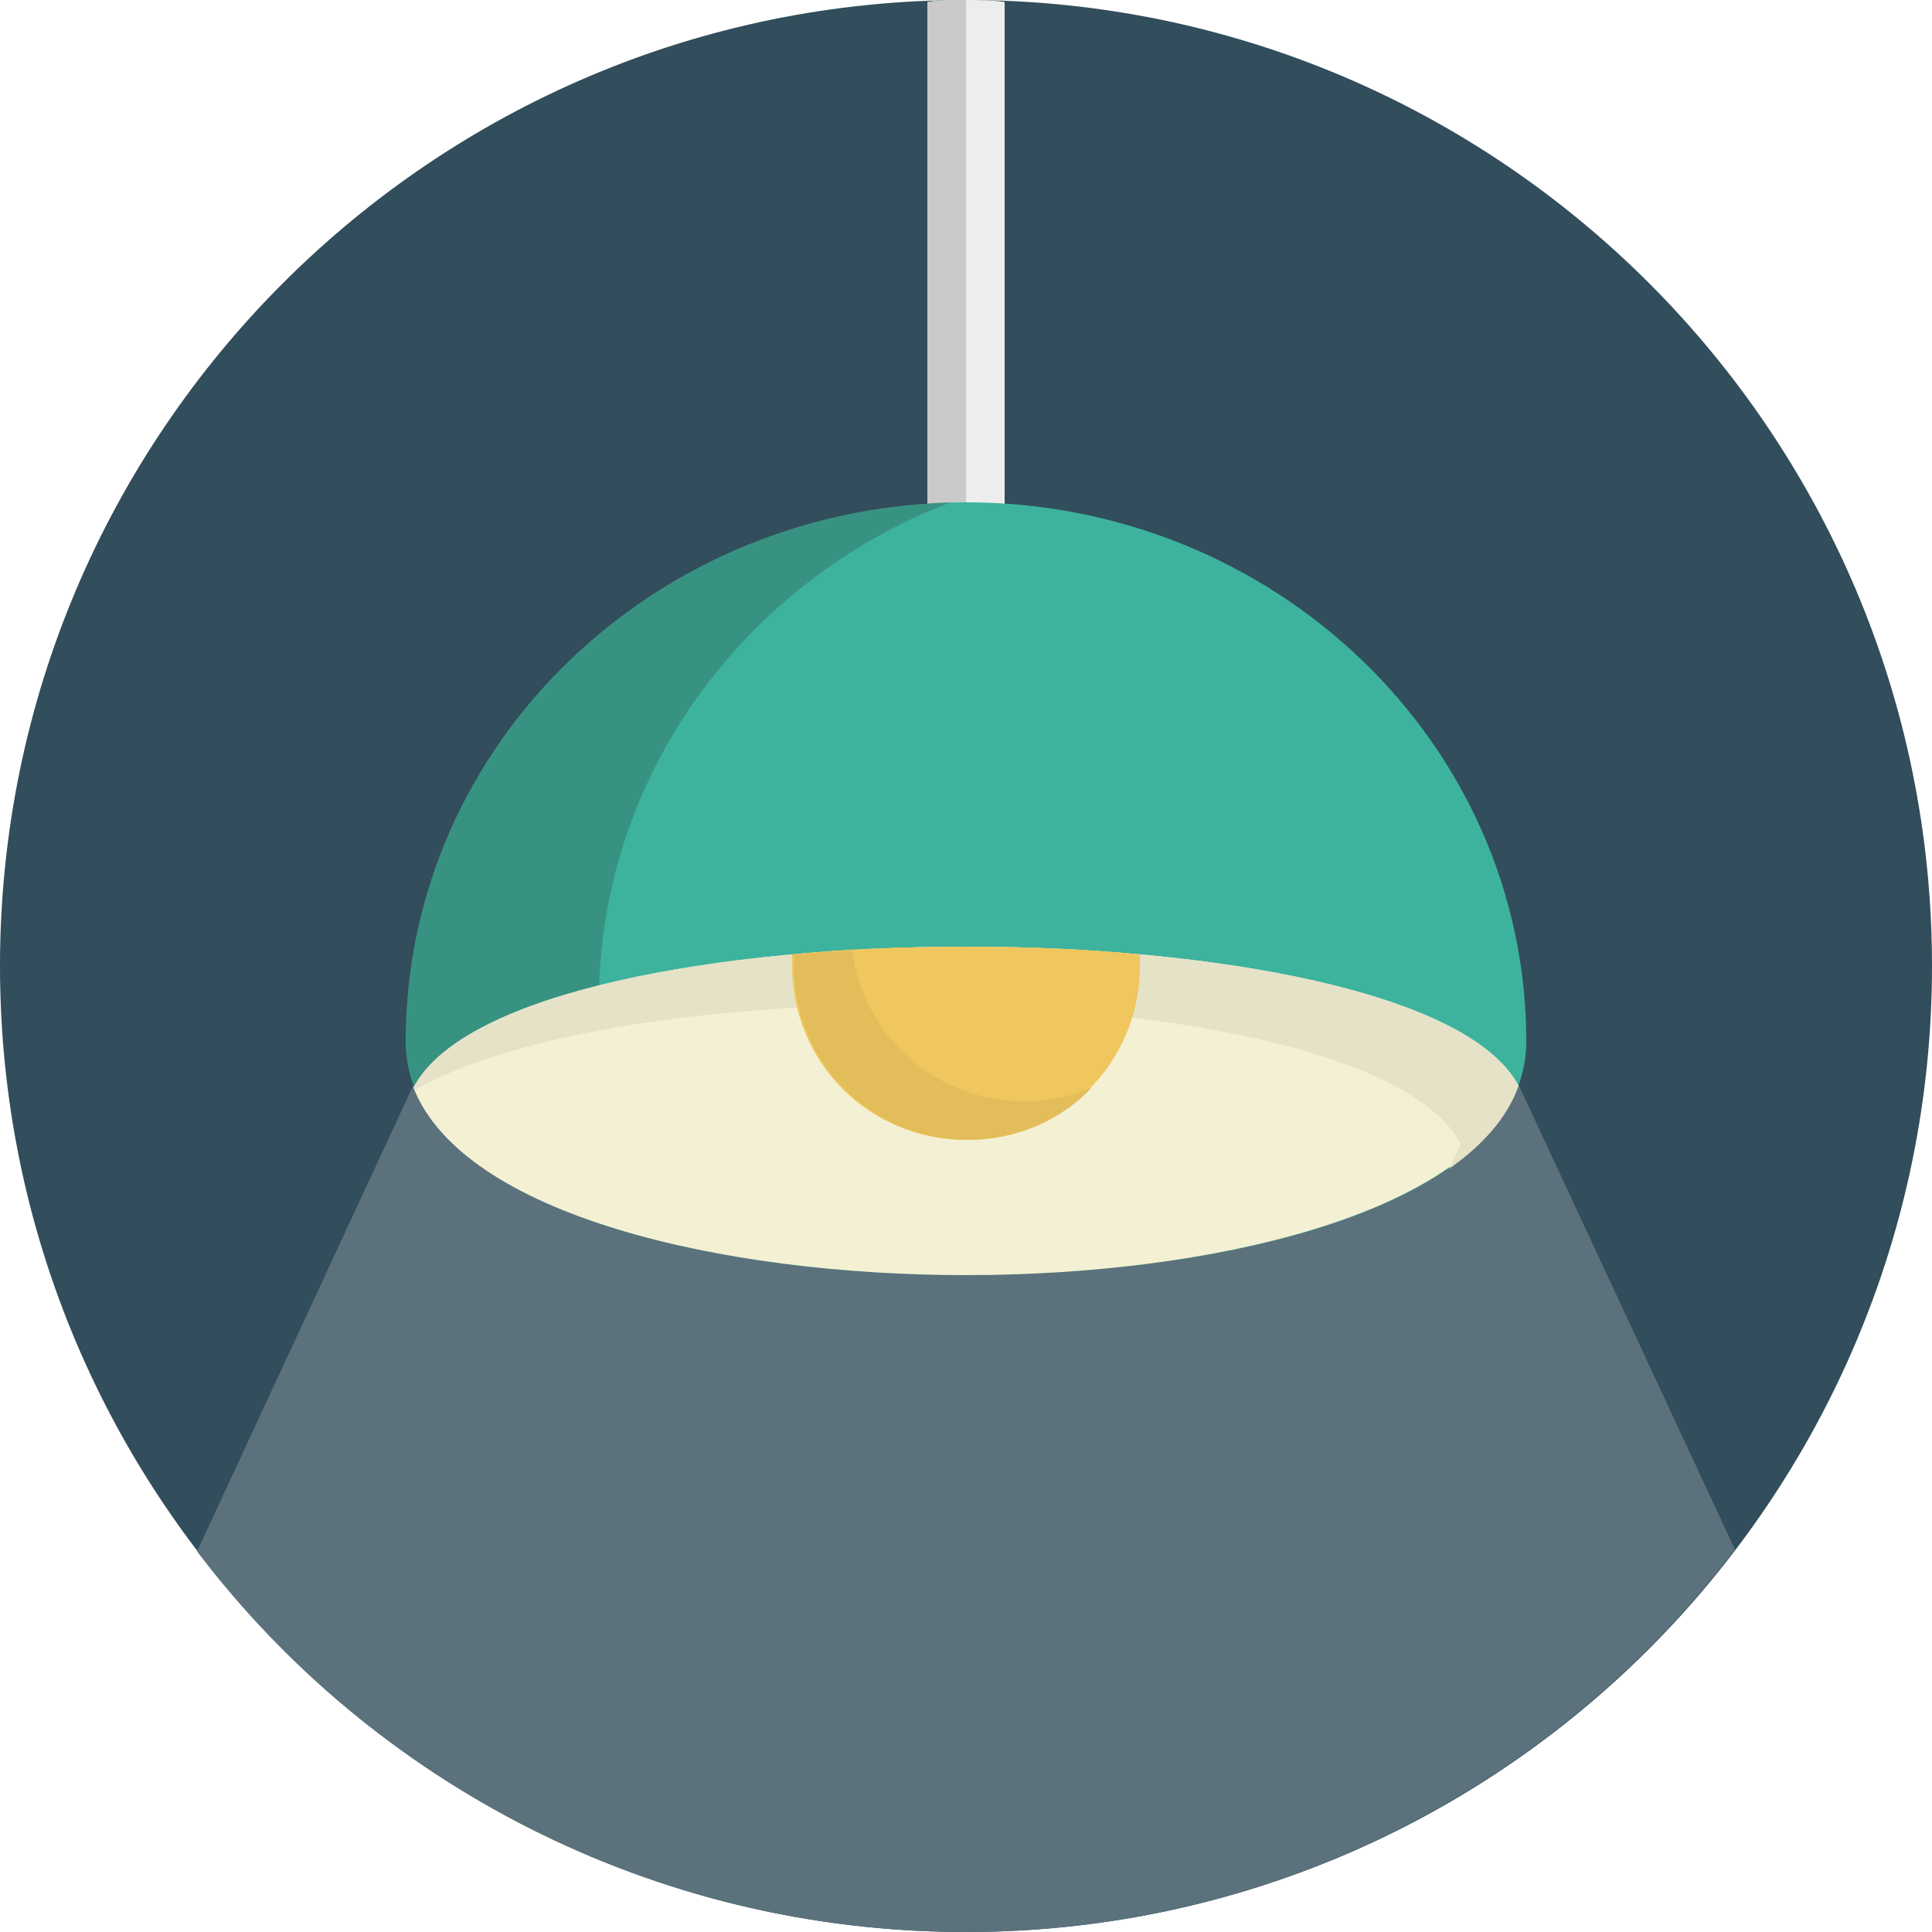
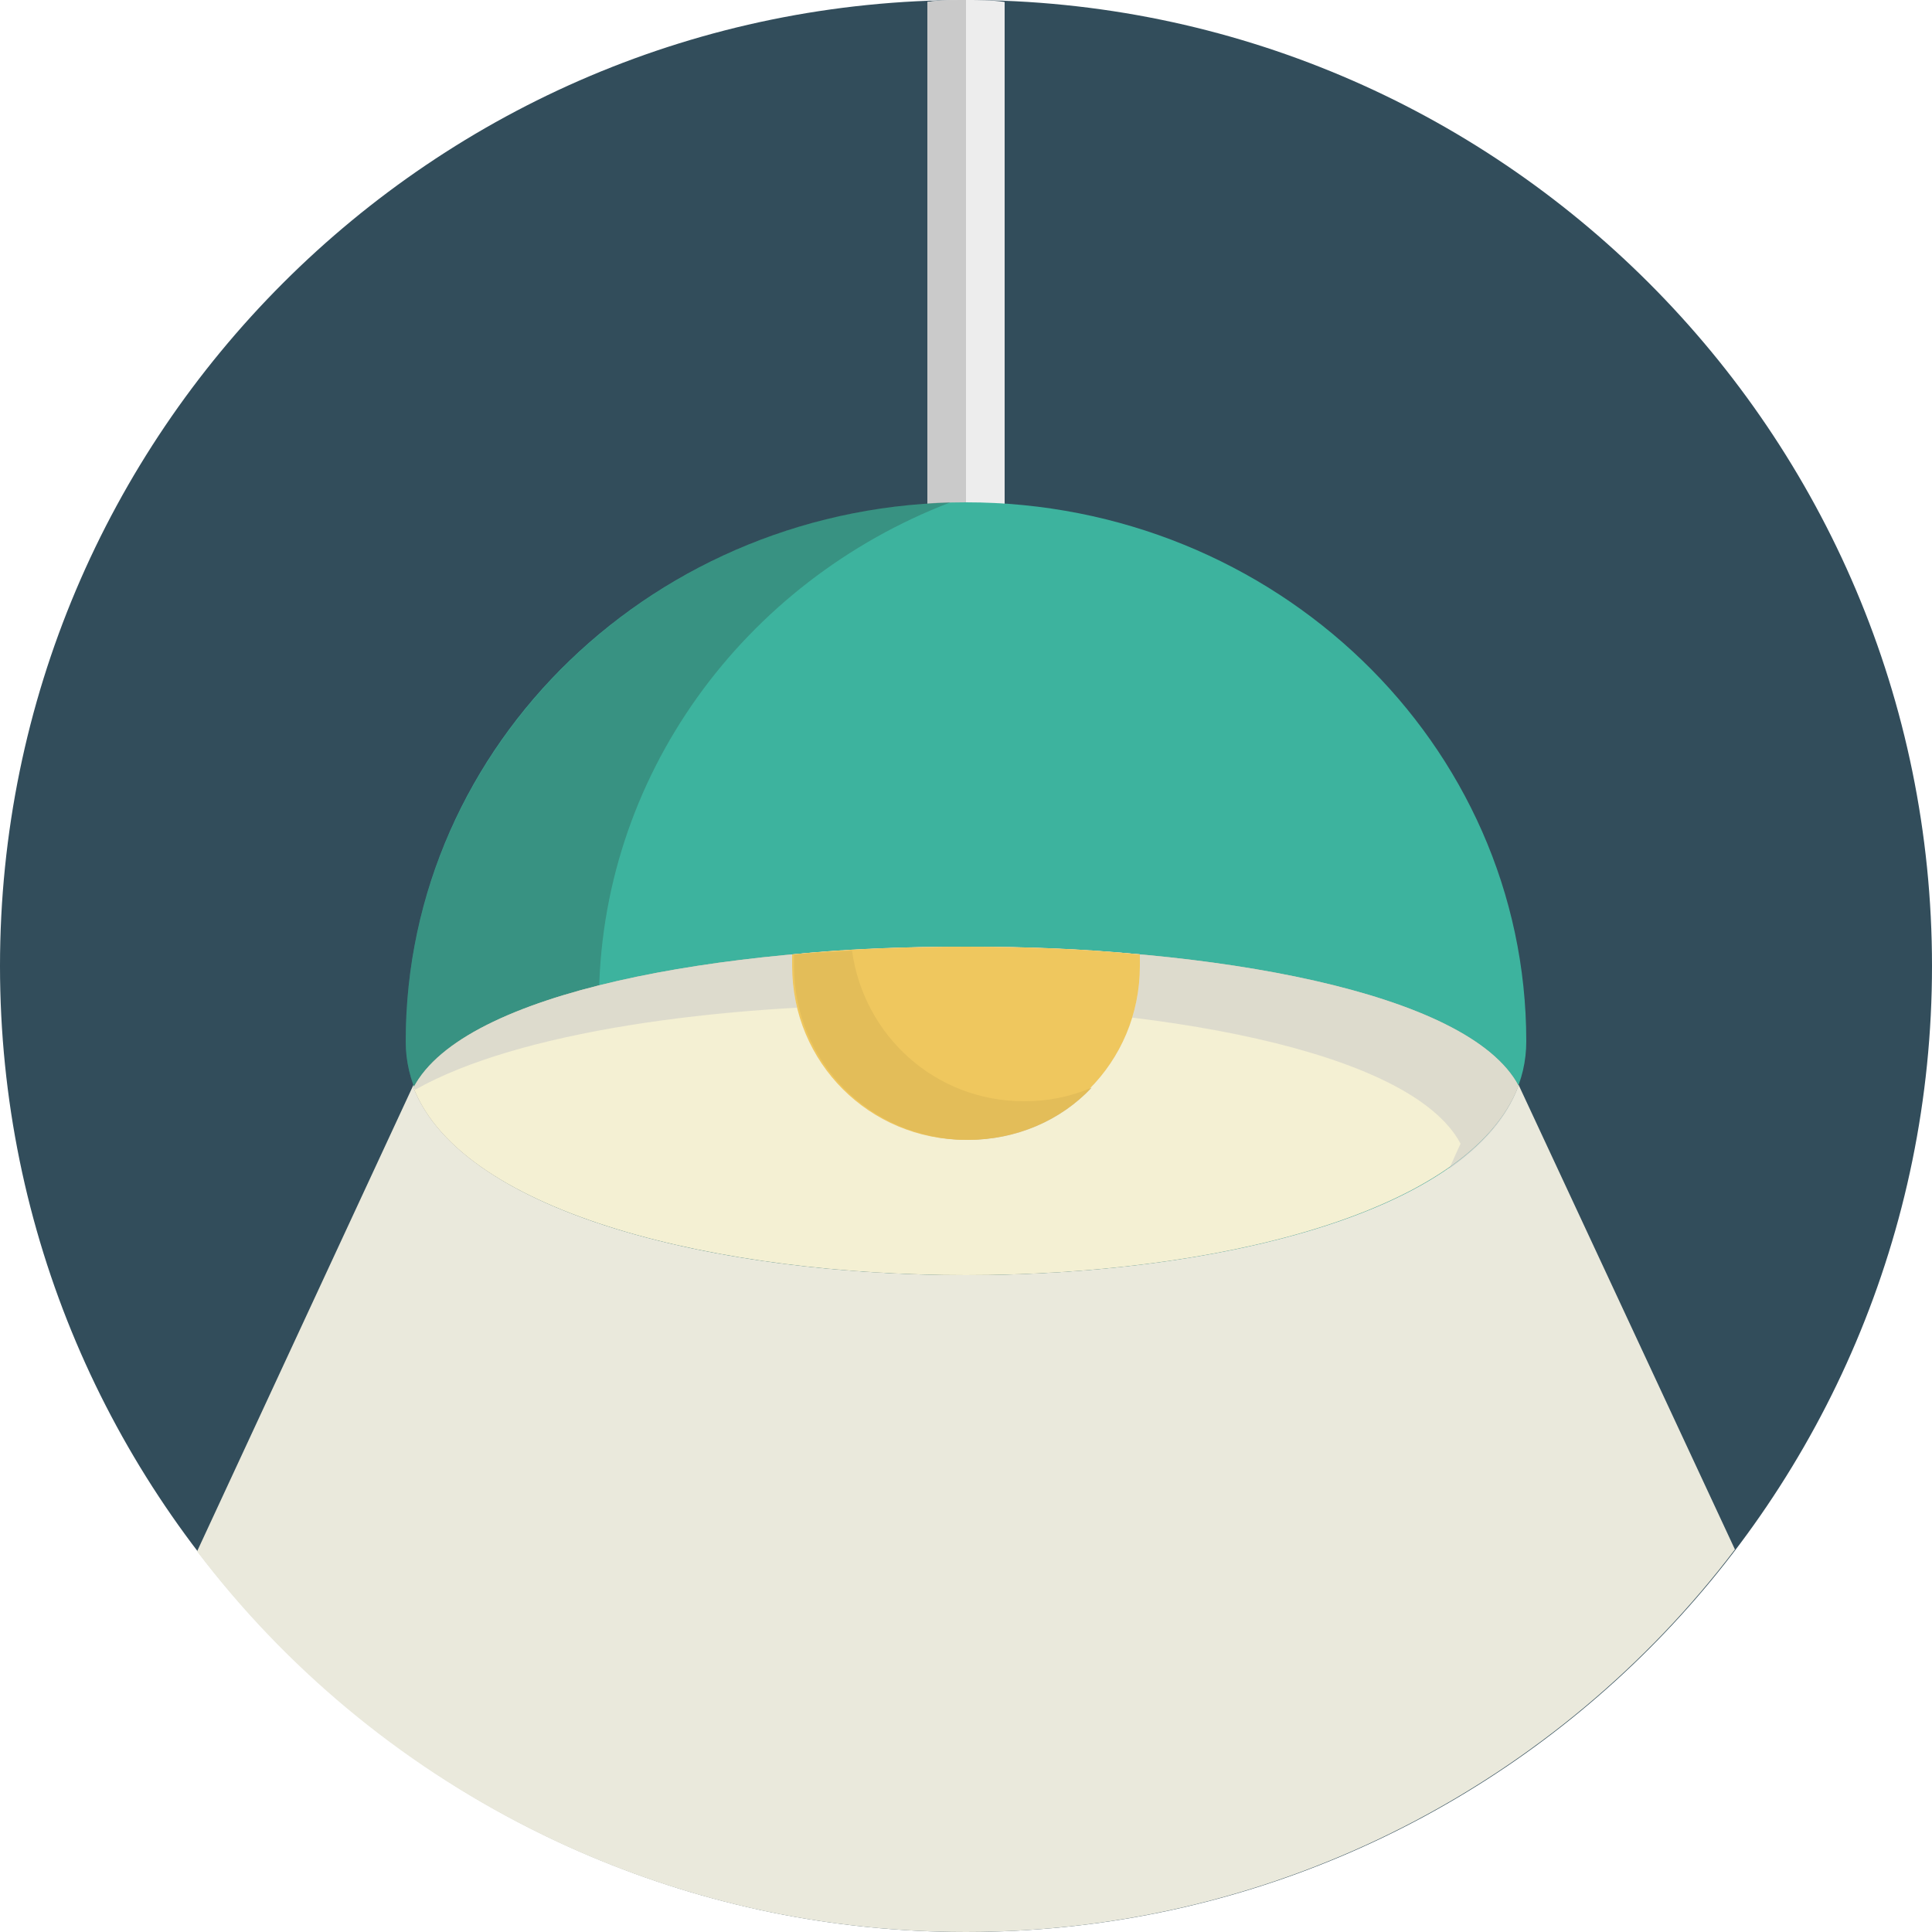
<svg xmlns="http://www.w3.org/2000/svg" width="100" height="100" viewBox="0 0 100 100">
-   <path fill="#324D5B" d="M50 0c27.6 0 50 22.4 50 50s-22.4 50-50 50S0 77.6 0 50 22.4 0 50 0z" />
+   <path class="disc" fill="#324D5B" d="M50 0c27.6 0 50 22.4 50 50s-22.4 50-50 50S0 77.6 0 50 22.4 0 50 0z" />
  <path fill="#EDEDED" d="M52 .1c-.7-.1-1.3-.1-2-.1s-1.3 0-2 .1v30h4V.1z" />
  <path fill="#CACACA" d="M48 30h2V0c-.7 0-1.3 0-2 .1V30z" />
-   <path class="beam" fill="#5B717C" d="M89.8 80.2L77.6 54H22.4L10.2 80.3C19.3 92.3 33.8 100 50 100c16.2 0 30.7-7.8 39.8-19.8z" />
+   <path class="beam" fill="#EAE9DC" d="M89.8 80.2L77.6 54H22.4L10.2 80.3C19.3 92.3 33.8 100 50 100c16.2 0 30.7-7.8 39.8-19.8z" />
  <path class="lampshade" fill="#3DB39E" d="M50 66c-14 0-29-3.8-29-12.1C21 38.5 34 26 50 26s29 12.5 29 27.9C79 62.2 64 66 50 66z" />
  <path opacity=".24" fill="#282828" d="M31 51.9C31 60.2 46 64 60 64c2.8 0 5.6-.2 8.3-.5C63 65.2 56.4 66 50 66c-14 0-29-3.8-29-12.1C21 38.8 33.6 26.4 49.2 26 38.5 30.1 31 40.2 31 51.9z" />
-   <path fill="#F4F0D3" d="M78.6 56.2C76 51.3 62.6 49 50 49c-12.6 0-26 2.3-28.6 7.3C24 62.9 37.4 66 50 66c12.6 0 26-3.1 28.6-9.8z" />
-   <path fill="#E6E2C7" d="M50 49c-12.6 0-26 2.3-28.6 7.3l.1.1c5.3-3 15.6-4.4 25.5-4.4 12.6 0 26 2.3 28.6 7.2-.2.4-.4.9-.6 1.3 1.7-1.2 3-2.6 3.6-4.3C76 51.3 62.6 49 50 49z" />
-   <path fill="#EFC75E" d="M50 59c-5 0-9-4-9-9v-.6c2.9-.3 6-.4 9-.4s6 .1 9 .4v.6c0 5-4 9-9 9z" />
-   <path fill="#E3BD59" d="M53 57c-4.6 0-8.3-3.4-8.9-7.8-1 .1-2 .1-3 .2v.6c0 5 4 9 9 9 2.5 0 4.8-1 6.4-2.7-1.2.5-2.3.7-3.5.7z" />
+   <path fill="#939393" d="M78.6 56.2C76 51.3 62.6 49 50 49c-12.6 0-26 2.3-28.6 7.3C24 62.9 37.4 66 50 66c12.6 0 26-3.1 28.6-9.8z" />
+   <path class="shade-inner" fill="#F4F0D3" d="M78.6 56.2C76 51.3 62.6 49 50 49c-12.6 0-26 2.3-28.6 7.3C24 62.9 37.4 66 50 66c12.6 0 26-3.1 28.6-9.8z" />
+   <path opacity=".49" fill="#C6C6C6" d="M50 49c-12.6 0-26 2.3-28.6 7.3l.1.1c5.3-3 15.6-4.4 25.5-4.4 12.6 0 26 2.3 28.6 7.2-.2.4-.4.9-.6 1.3 1.7-1.2 3-2.6 3.6-4.3C76 51.3 62.6 49 50 49z" />
+   <path fill="#E5E5E5" d="M50 59c-5 0-9-4-9-9v-.6c2.9-.3 6-.4 9-.4s6 .1 9 .4v.6c0 5-4 9-9 9z" />
+   <path fill="#ccc" d="M53 57c-4.6 0-8.3-3.4-8.9-7.8-1 .1-2 .1-3 .2v.6c0 5 4 9 9 9 2.5 0 4.8-1 6.4-2.7-1.2.5-2.3.7-3.5.7z" />
+   <path class="bulb-on" fill="#EFC75E" d="M50 59c-5 0-9-4-9-9v-.6c2.9-.3 6-.4 9-.4s6 .1 9 .4v.6c0 5-4 9-9 9z" />
+   <path fill="#E3BD59" class="bulb-on" d="M53 57c-4.6 0-8.3-3.4-8.9-7.8-1 .1-2 .1-3 .2v.6c0 5 4 9 9 9 2.5 0 4.8-1 6.4-2.7-1.2.5-2.3.7-3.5.7z" />
</svg>
